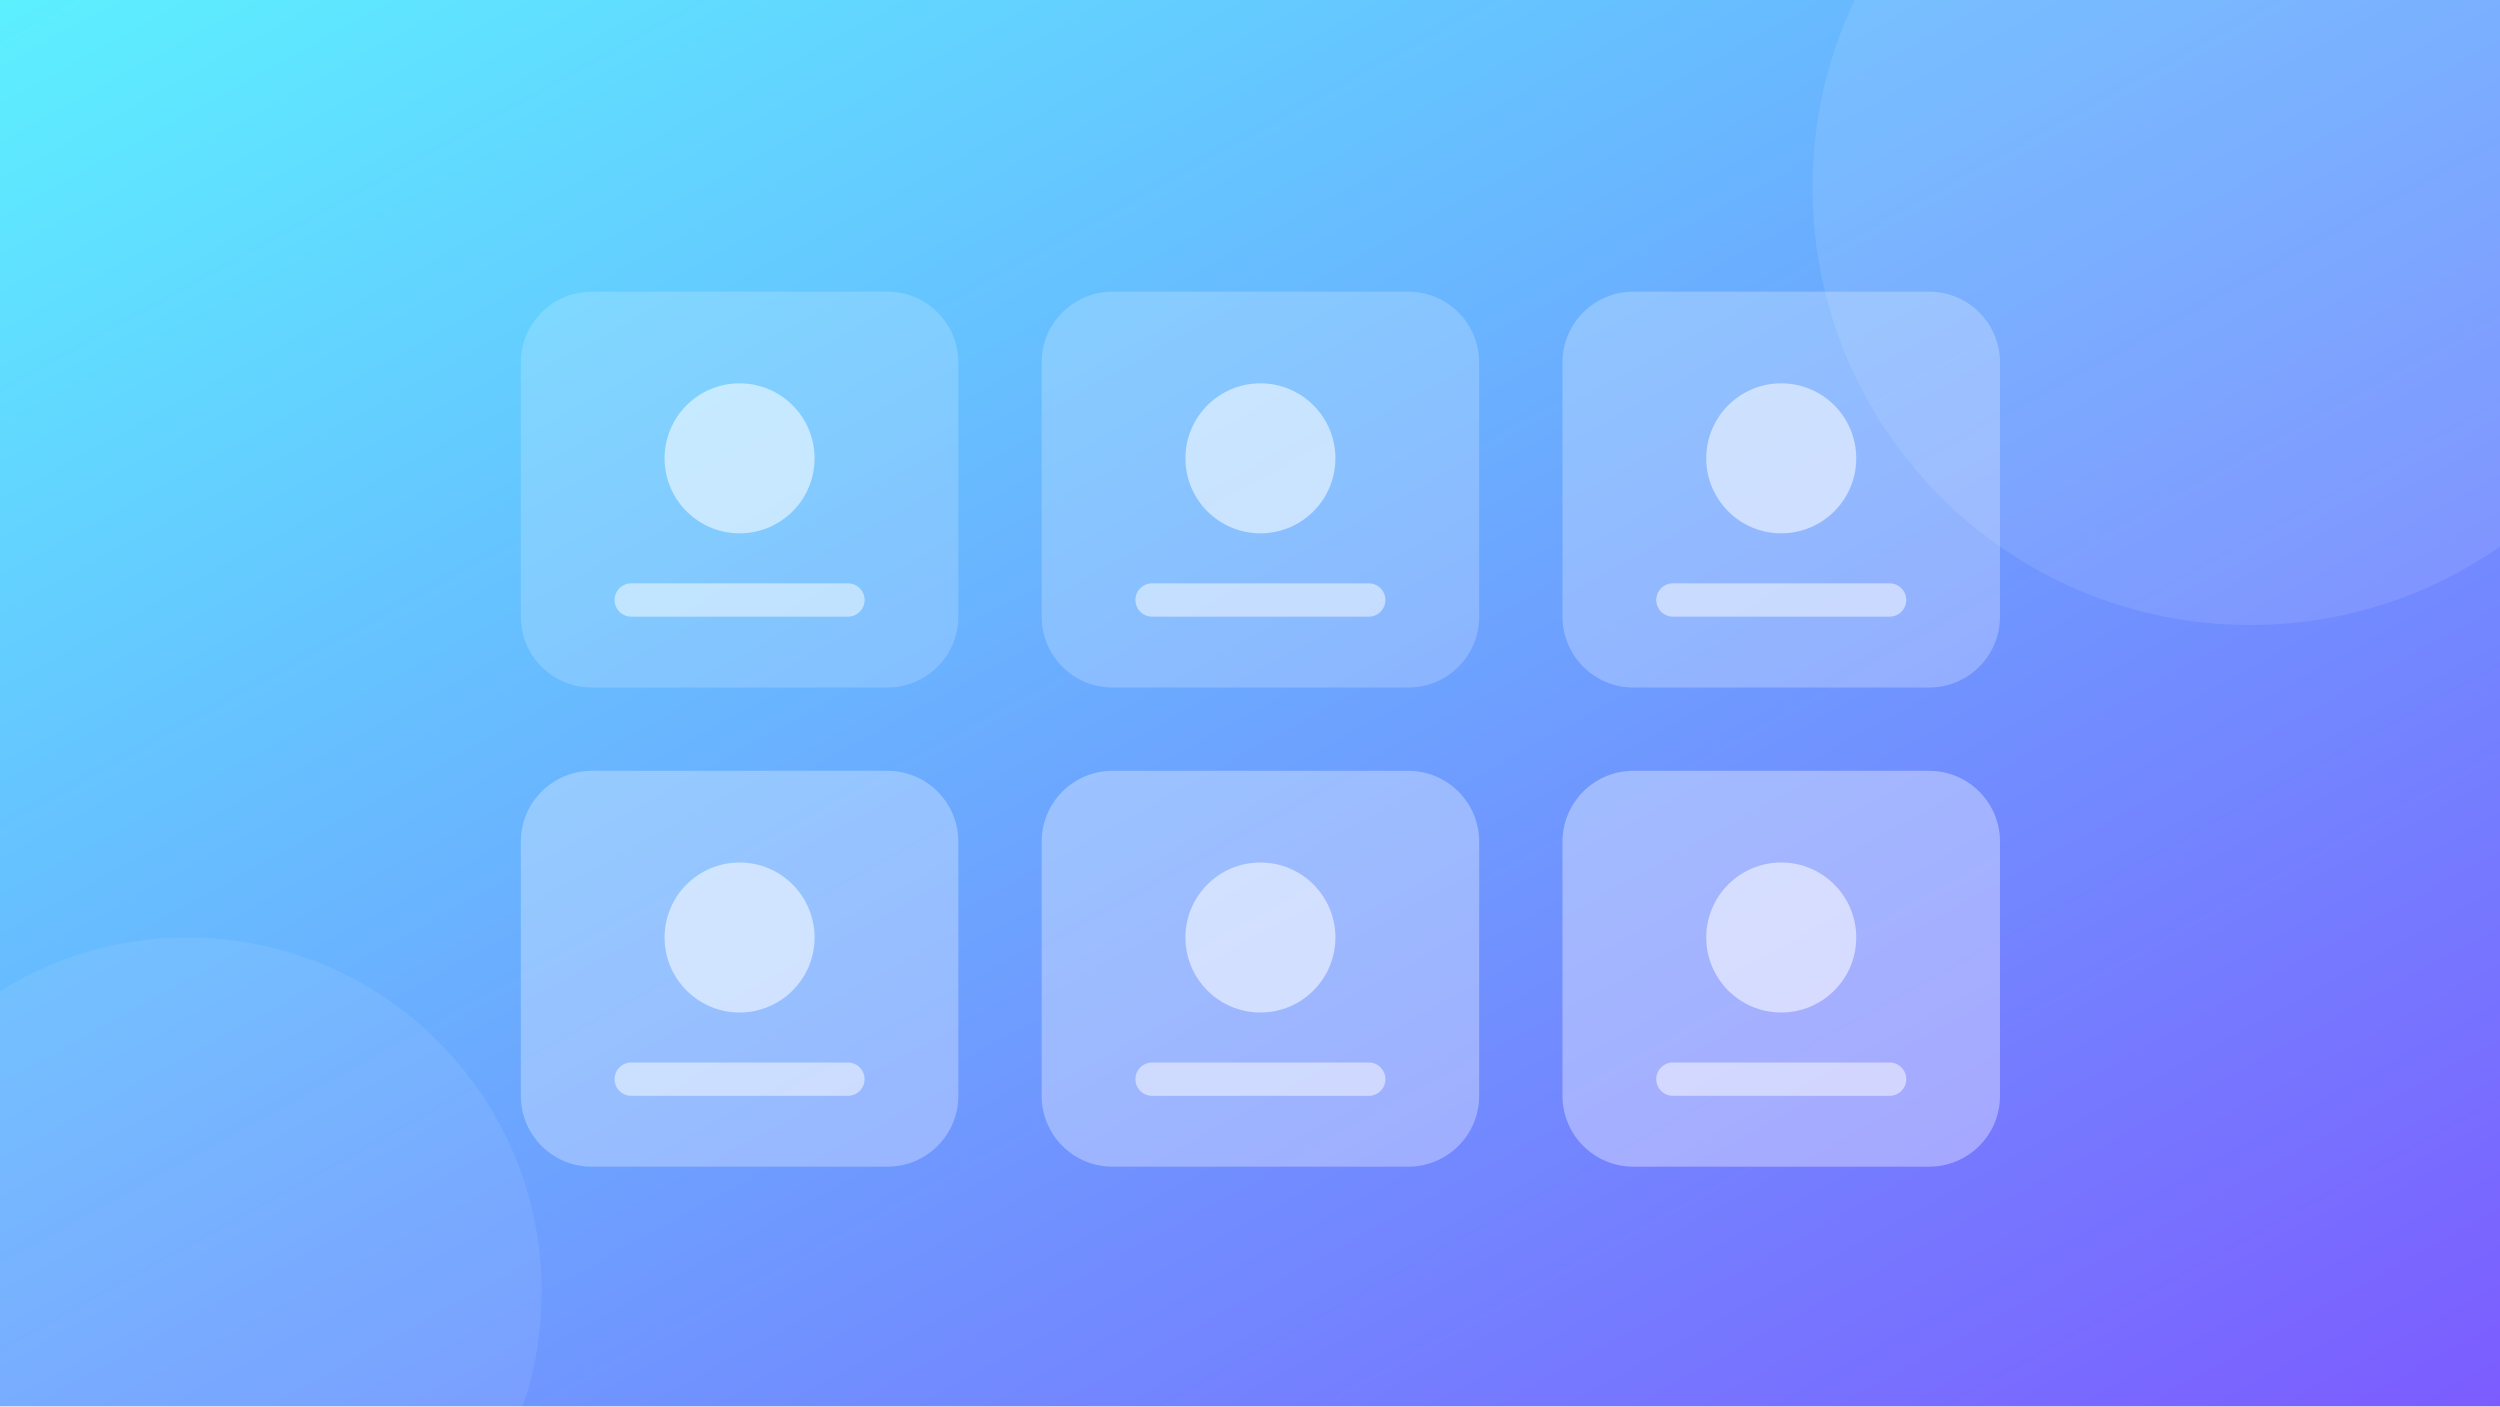
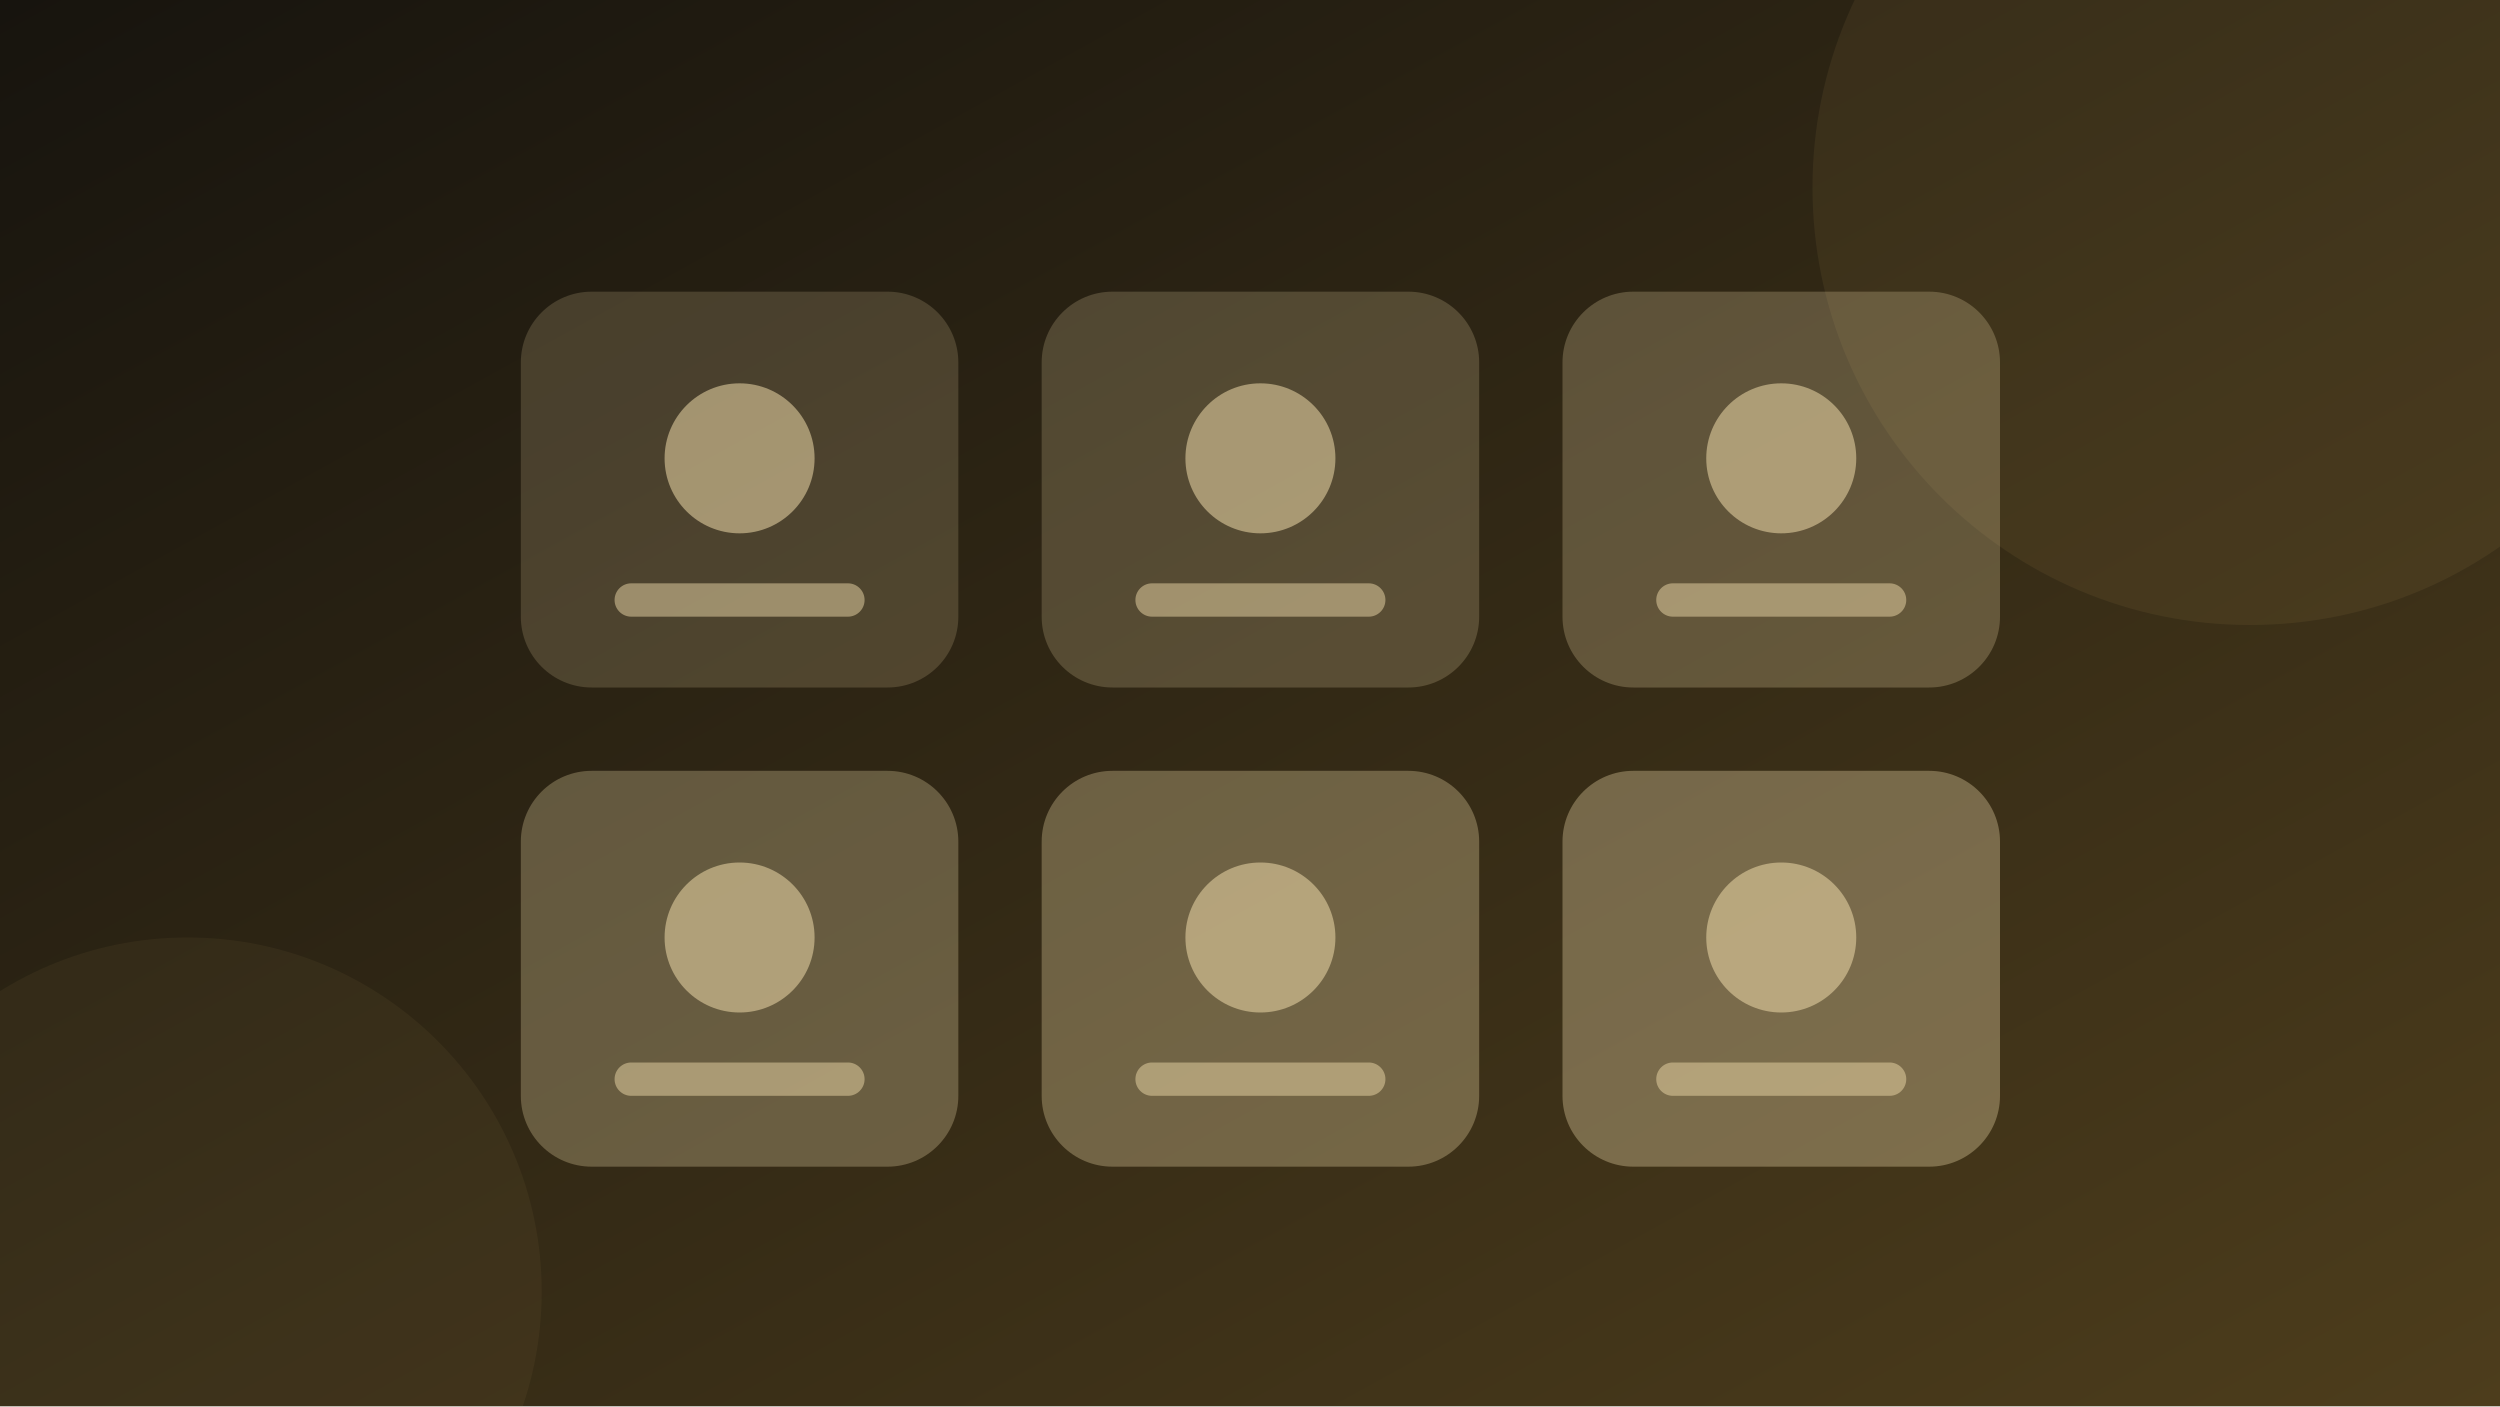
<svg xmlns="http://www.w3.org/2000/svg" viewBox="0 0 1200 675" role="img" aria-label="Grid of colorful tool tiles representing free AI tools for content creators">
  <defs>
    <linearGradient id="g" x1="0" y1="0" x2="1" y2="1">
-       <stop offset="0" stop-color="#5cf0ff" />
-       <stop offset="1" stop-color="#7c5cff" />
+       <stop offset="0" stop-color="#17140e" />
+       <stop offset="1" stop-color="#4d3d1c" />
    </linearGradient>
  </defs>
  <rect width="1200" height="675" fill="url(#g)" />
-   <circle cx="1080" cy="90" r="210" fill="#fff" opacity=".1" />
-   <circle cx="90" cy="620" r="170" fill="#fff" opacity=".08" />
-   <rect x="250" y="140" width="210" height="190" rx="34" fill="#fff" opacity="0.18" />
-   <circle cx="355" cy="220" r="36" fill="#fff" opacity=".55" />
-   <rect x="295" y="280" width="120" height="16" rx="8" fill="#fff" opacity=".5" />
-   <rect x="500" y="140" width="210" height="190" rx="34" fill="#fff" opacity="0.21" />
-   <circle cx="605" cy="220" r="36" fill="#fff" opacity=".55" />
-   <rect x="545" y="280" width="120" height="16" rx="8" fill="#fff" opacity=".5" />
-   <rect x="750" y="140" width="210" height="190" rx="34" fill="#fff" opacity="0.25" />
-   <circle cx="855" cy="220" r="36" fill="#fff" opacity=".55" />
-   <rect x="795" y="280" width="120" height="16" rx="8" fill="#fff" opacity=".5" />
-   <rect x="250" y="370" width="210" height="190" rx="34" fill="#fff" opacity="0.29" />
-   <circle cx="355" cy="450" r="36" fill="#fff" opacity=".55" />
-   <rect x="295" y="510" width="120" height="16" rx="8" fill="#fff" opacity=".5" />
-   <rect x="500" y="370" width="210" height="190" rx="34" fill="#fff" opacity="0.32" />
-   <circle cx="605" cy="450" r="36" fill="#fff" opacity=".55" />
-   <rect x="545" y="510" width="120" height="16" rx="8" fill="#fff" opacity=".5" />
-   <rect x="750" y="370" width="210" height="190" rx="34" fill="#fff" opacity="0.35" />
-   <circle cx="855" cy="450" r="36" fill="#fff" opacity=".55" />
-   <rect x="795" y="510" width="120" height="16" rx="8" fill="#fff" opacity=".5" />
+   <circle cx="1080" cy="90" r="210" fill="#d4b06a" opacity=".08" />
+   <circle cx="90" cy="620" r="170" fill="#d4b06a" opacity=".06" />
+   <rect x="250" y="140" width="210" height="190" rx="34" fill="#ecd8a8" opacity="0.18" />
+   <circle cx="355" cy="220" r="36" fill="#ecd8a8" opacity=".55" />
+   <rect x="295" y="280" width="120" height="16" rx="8" fill="#ecd8a8" opacity=".5" />
+   <rect x="500" y="140" width="210" height="190" rx="34" fill="#ecd8a8" opacity="0.21" />
+   <circle cx="605" cy="220" r="36" fill="#ecd8a8" opacity=".55" />
+   <rect x="545" y="280" width="120" height="16" rx="8" fill="#ecd8a8" opacity=".5" />
+   <rect x="750" y="140" width="210" height="190" rx="34" fill="#ecd8a8" opacity="0.25" />
+   <circle cx="855" cy="220" r="36" fill="#ecd8a8" opacity=".55" />
+   <rect x="795" y="280" width="120" height="16" rx="8" fill="#ecd8a8" opacity=".5" />
+   <rect x="250" y="370" width="210" height="190" rx="34" fill="#ecd8a8" opacity="0.29" />
+   <circle cx="355" cy="450" r="36" fill="#ecd8a8" opacity=".55" />
+   <rect x="295" y="510" width="120" height="16" rx="8" fill="#ecd8a8" opacity=".5" />
+   <rect x="500" y="370" width="210" height="190" rx="34" fill="#ecd8a8" opacity="0.32" />
+   <circle cx="605" cy="450" r="36" fill="#ecd8a8" opacity=".55" />
+   <rect x="545" y="510" width="120" height="16" rx="8" fill="#ecd8a8" opacity=".5" />
+   <rect x="750" y="370" width="210" height="190" rx="34" fill="#ecd8a8" opacity="0.35" />
+   <circle cx="855" cy="450" r="36" fill="#ecd8a8" opacity=".55" />
+   <rect x="795" y="510" width="120" height="16" rx="8" fill="#ecd8a8" opacity=".5" />
</svg>
